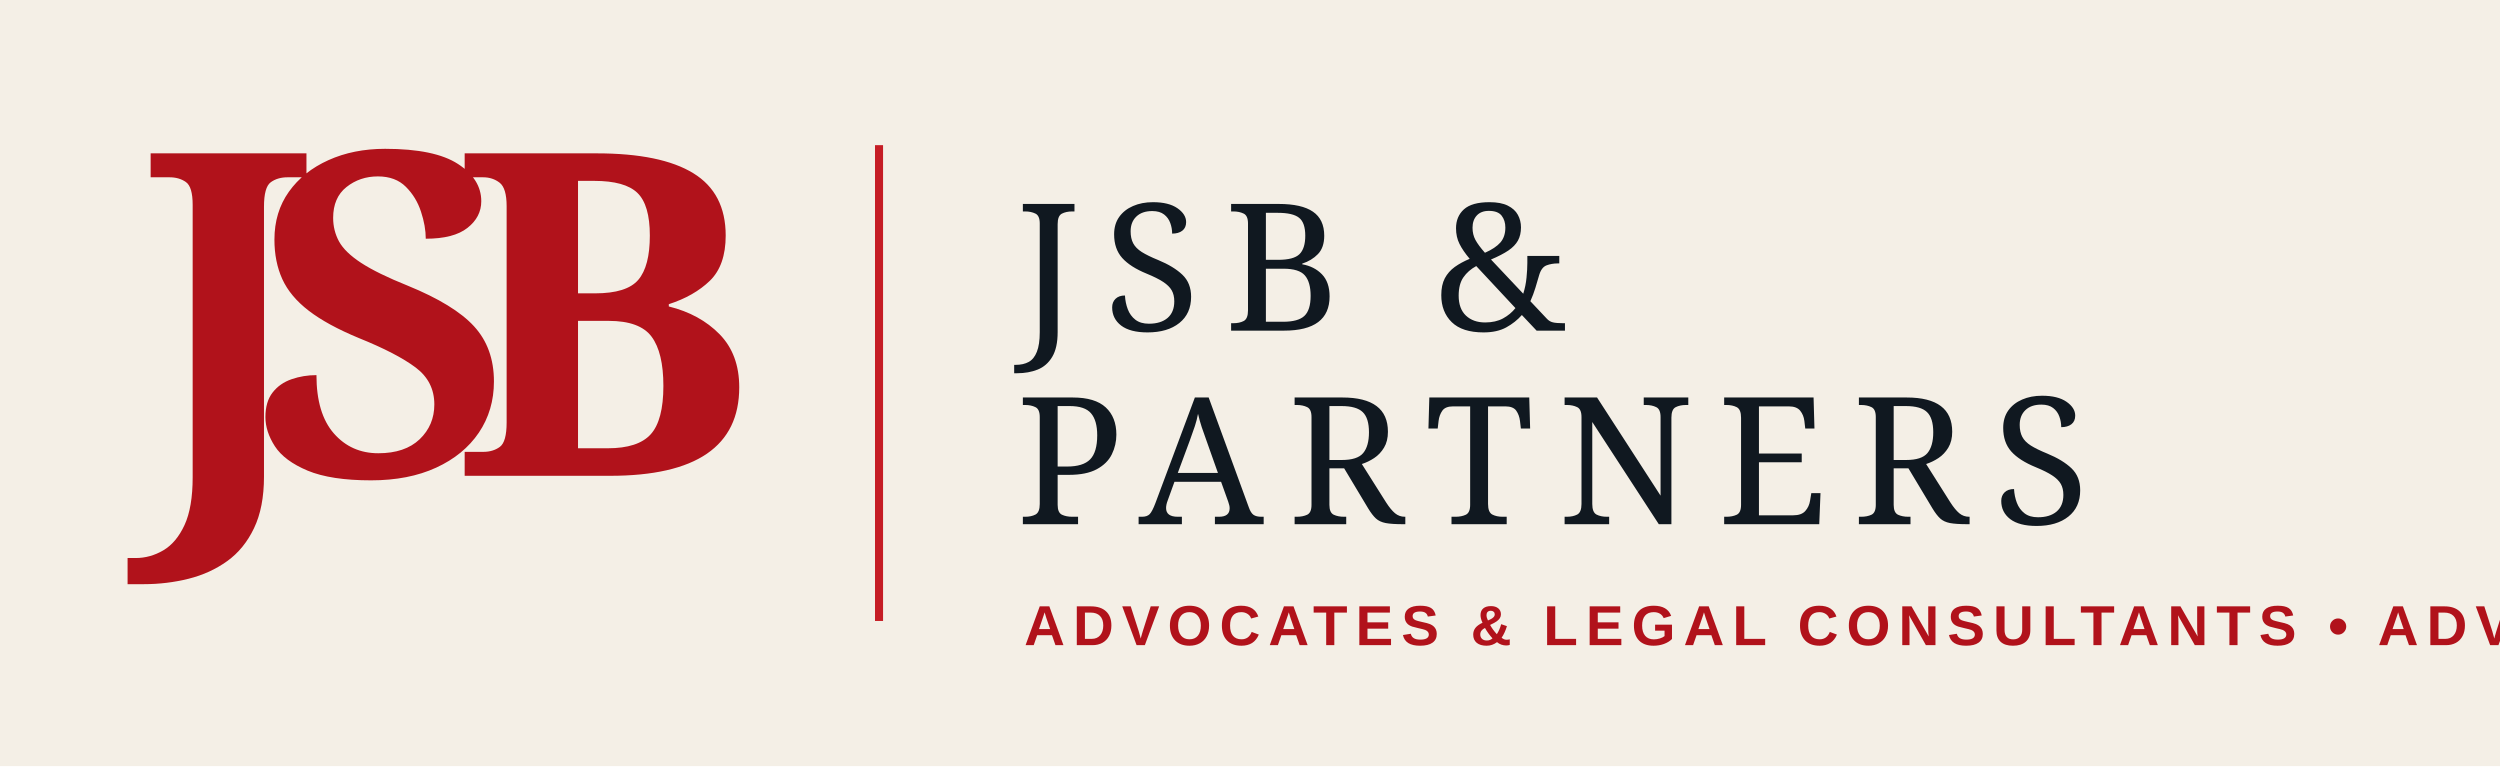
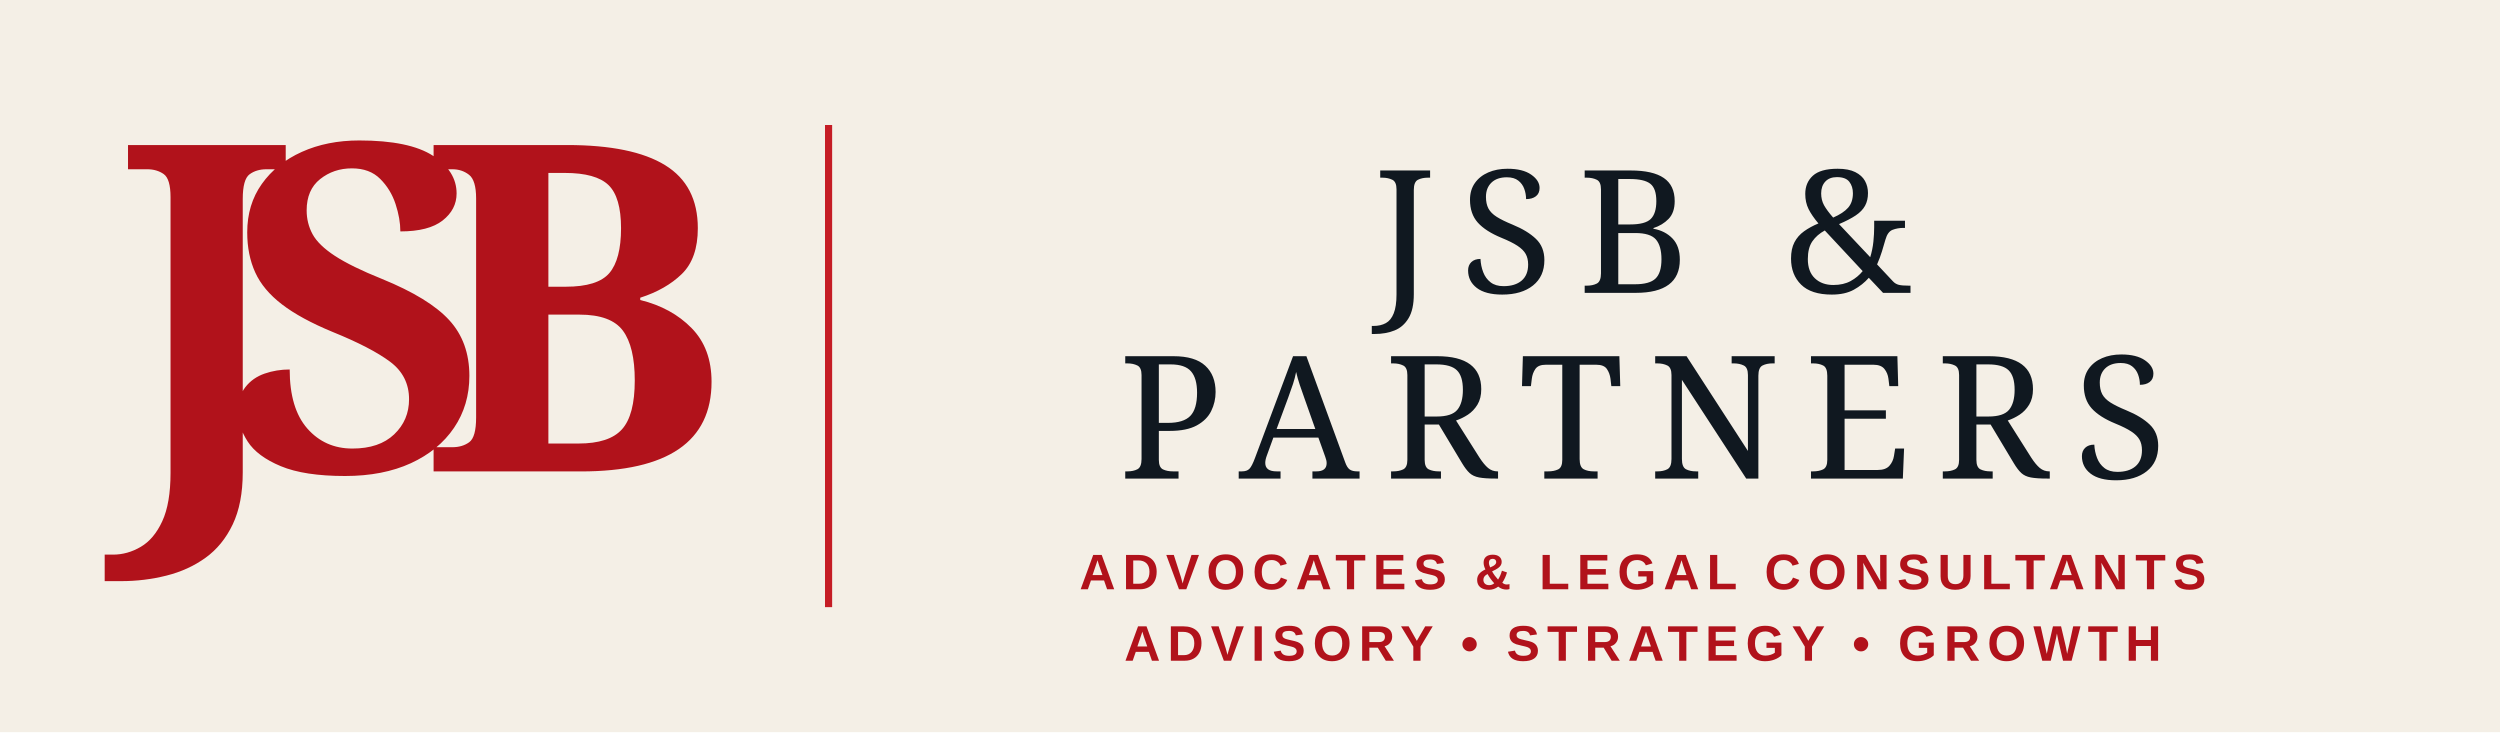
- <svg xmlns="http://www.w3.org/2000/svg" width="620" height="190" viewBox="0 0 620 190" role="img" aria-labelledby="title desc">
-   <rect width="620" height="190" fill="#f4efe6" />
+ <svg xmlns="http://www.w3.org/2000/svg" width="700" height="205" viewBox="0 0 700 205" role="img" aria-labelledby="title desc">
+   <rect width="700" height="205" fill="#f4efe6" />
  <g fill="#b1121b" font-family="Georgia, serif" font-weight="700">
-     <text x="34" y="118" font-size="112" letter-spacing="-16">JSB</text>
+     <text x="32" y="132" font-size="128" letter-spacing="-20">JSB</text>
  </g>
-   <line x1="218" y1="36" x2="218" y2="154" stroke="#c51d25" stroke-width="2" />
-   <g fill="#101820" font-family="Georgia, serif">
-     <text x="252" y="82" font-size="44" letter-spacing="6">JSB &amp;</text>
-     <text x="252" y="130" font-size="44" letter-spacing="6">PARTNERS</text>
+   <line x1="232" y1="35" x2="232" y2="170" stroke="#c51d25" stroke-width="2" />
+   <g fill="#101820" font-family="Georgia, serif" text-anchor="middle">
+     <text x="460" y="82" font-size="48" letter-spacing="7">JSB &amp;</text>
+     <text x="460" y="134" font-size="48" letter-spacing="7">PARTNERS</text>
  </g>
-   <text x="254" y="160" fill="#b1121b" font-family="Arial, sans-serif" font-size="14" font-weight="700" letter-spacing="2">
-     ADVOCATES &amp; LEGAL CONSULTANTS  •  ADVISORY  •  STRATEGY  •  GROWTH
+   <text x="460" y="165" fill="#b1121b" font-family="Arial, sans-serif" font-size="14" font-weight="700" letter-spacing="2" text-anchor="middle">
+     ADVOCATES &amp; LEGAL CONSULTANTS
+   </text>
+   <text x="460" y="185" fill="#b1121b" font-family="Arial, sans-serif" font-size="14" font-weight="700" letter-spacing="2" text-anchor="middle">
+     ADVISORY • STRATEGY • GROWTH
  </text>
</svg>
